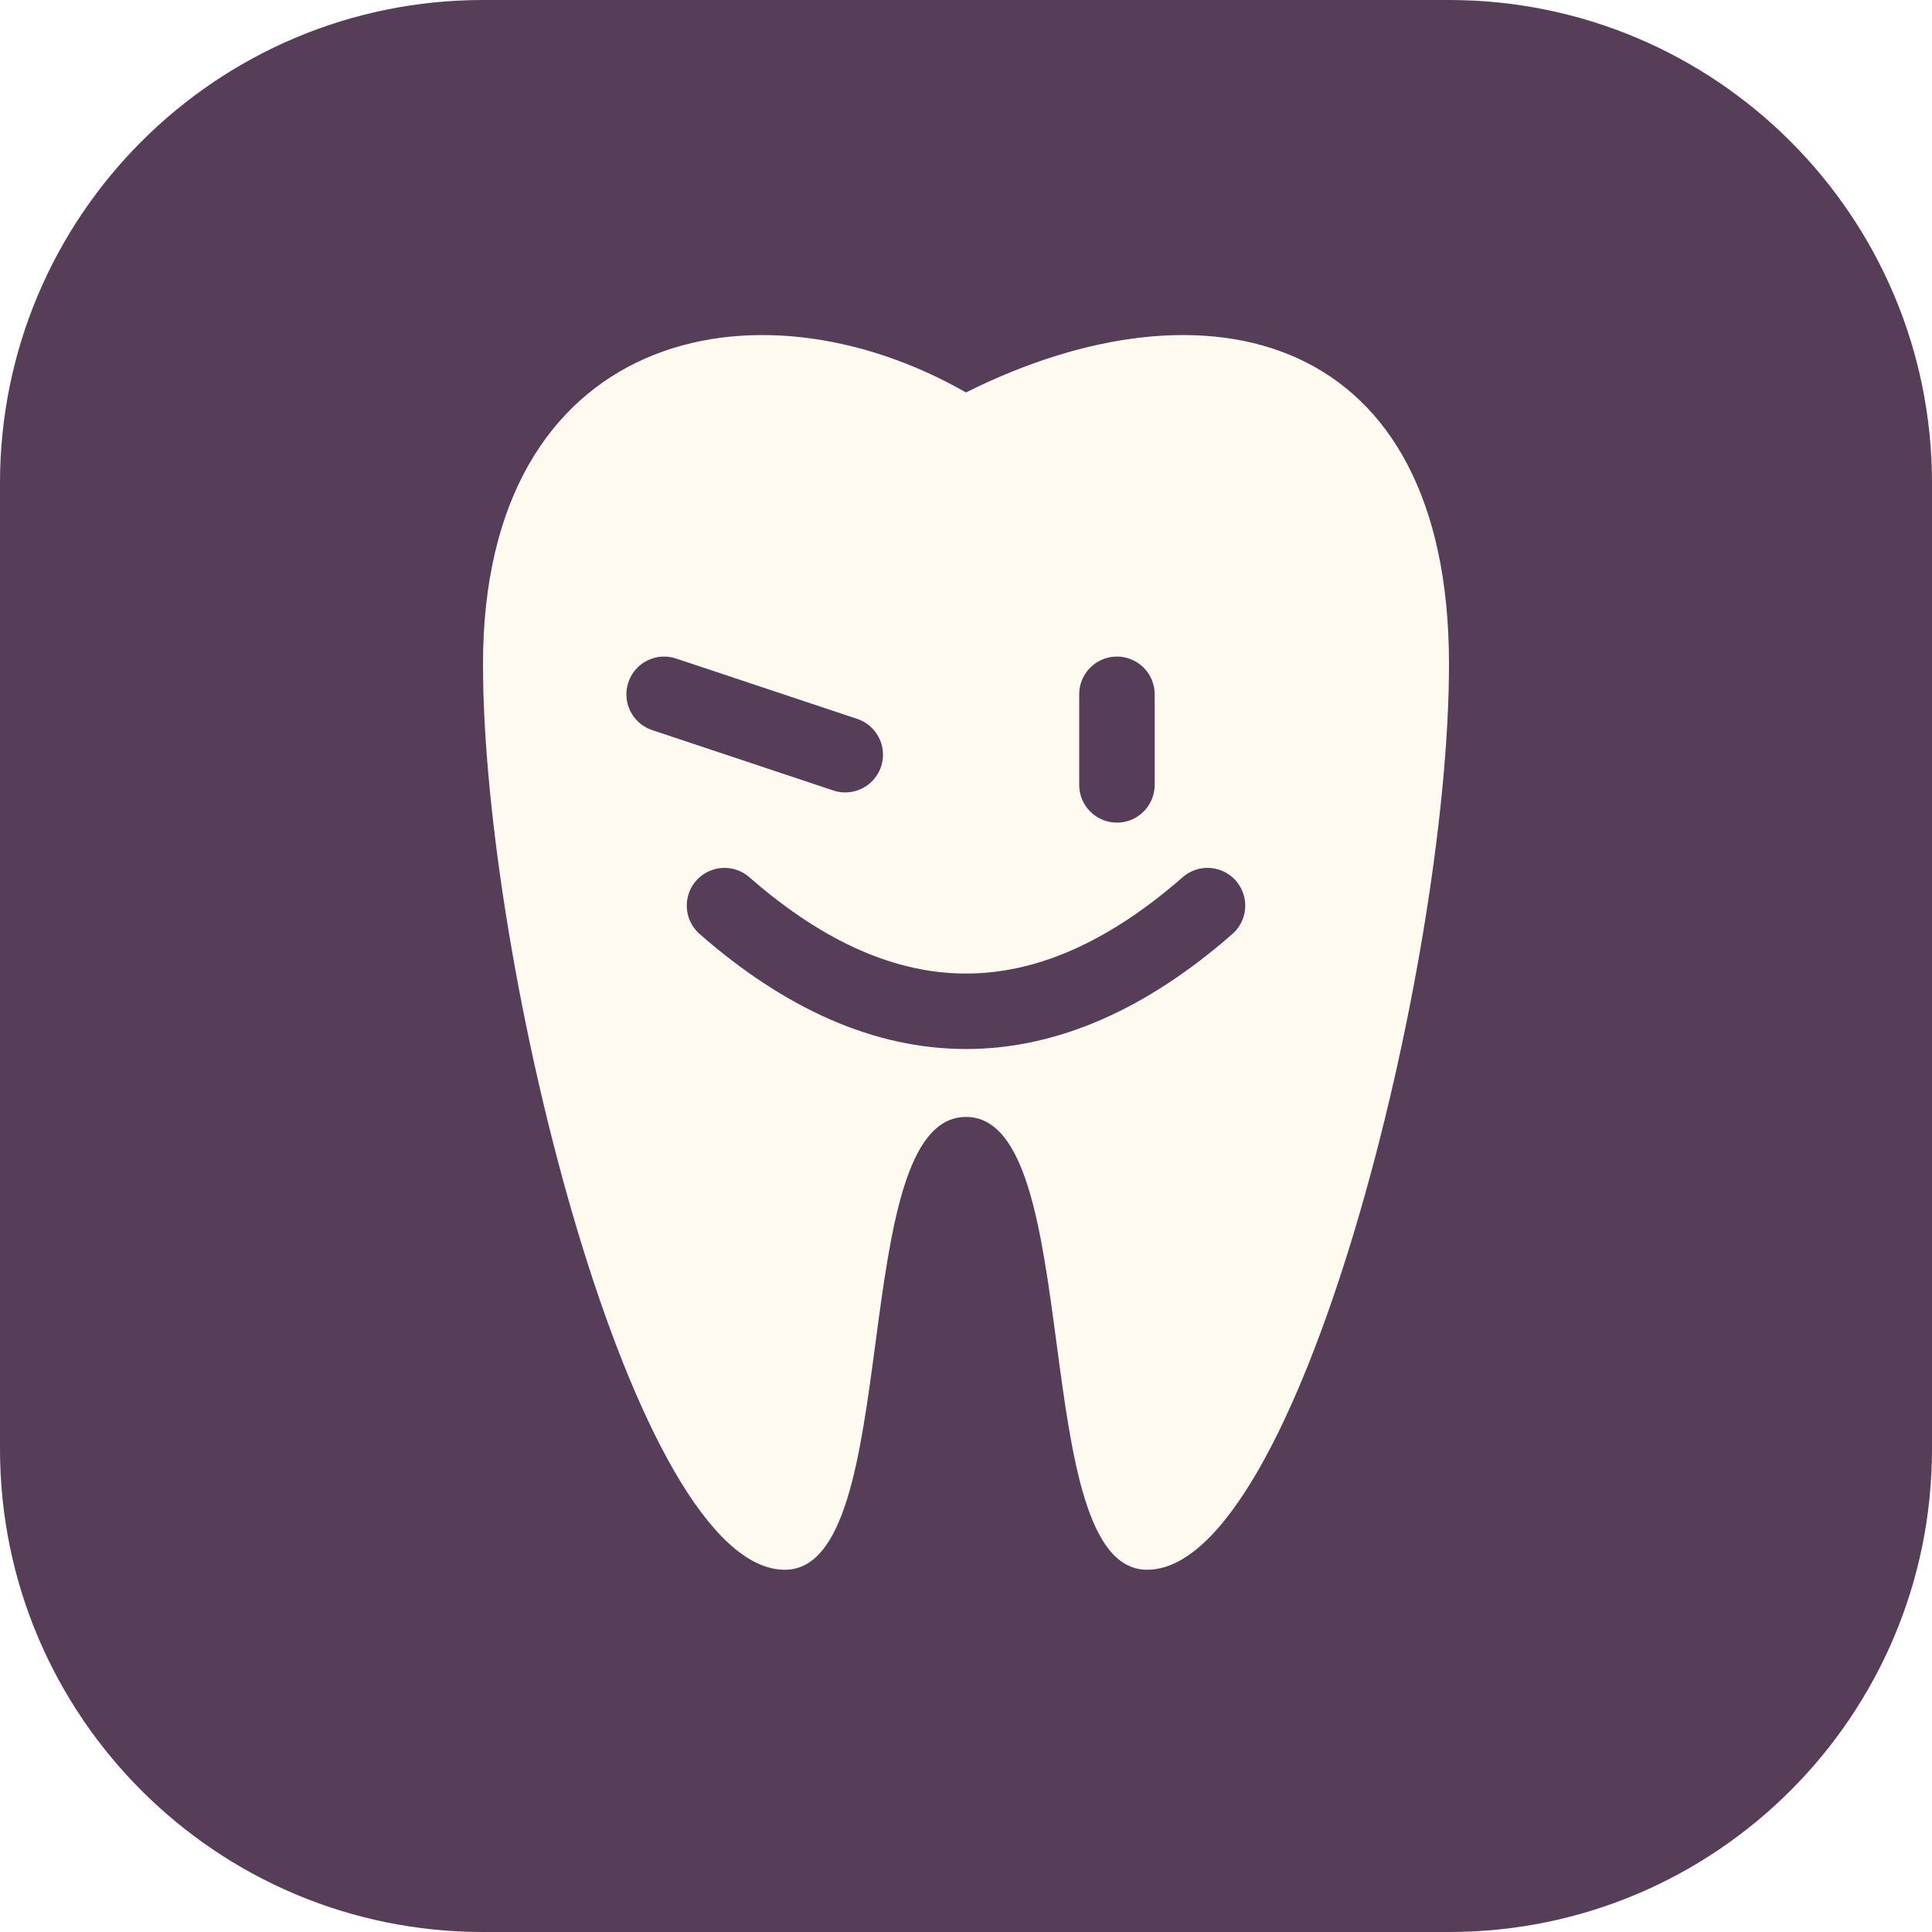
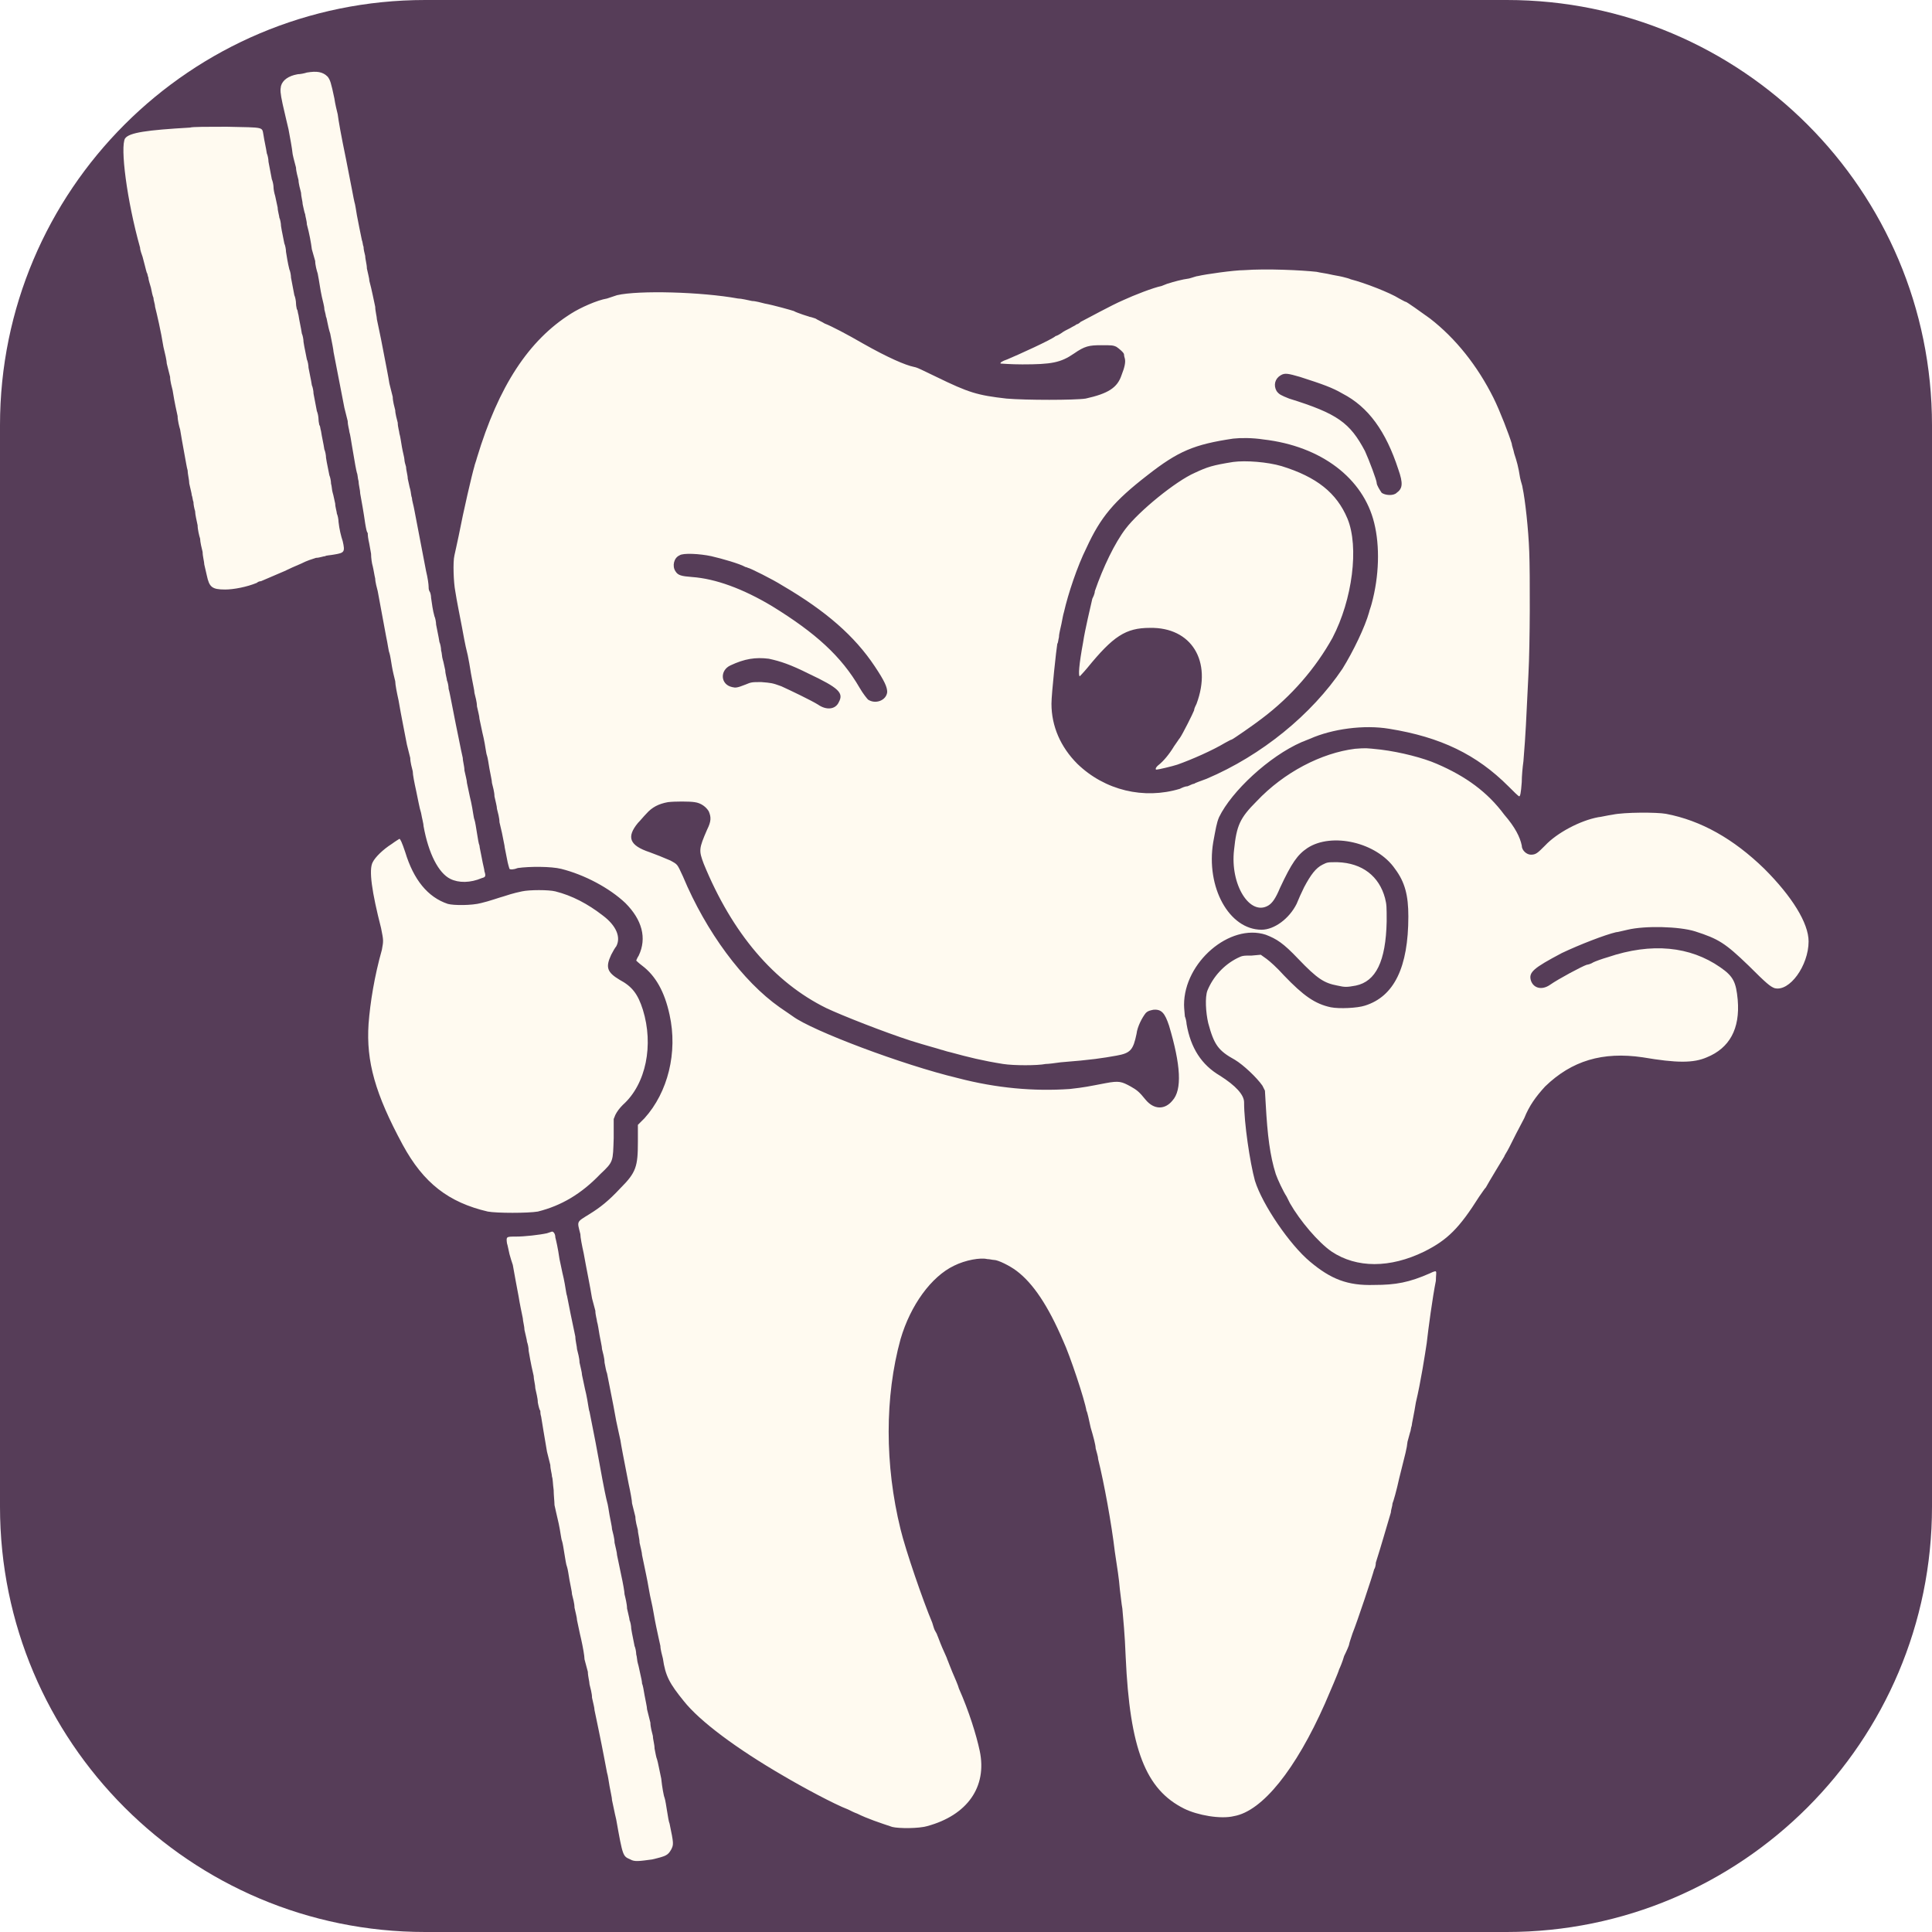
- <svg xmlns="http://www.w3.org/2000/svg" viewBox="0 0 64 64">
-   <rect width="64" height="64" rx="16" fill="#563d58" />
-   <path d="M16 22c0-11 9-13 16-9 8-4 16-2 16 9 0 10-5 30-10 30-4 0-2-15-6-15s-2 15-6 15c-5 0-10-20-10-30Z" fill="#fffaf0" />
-   <path d="m22 23 6 2m9-2v3M24 30q8 7 16 0" stroke="#563d58" stroke-width="2.5" stroke-linecap="round" fill="none" />
+ <svg xmlns="http://www.w3.org/2000/svg" viewBox="0 0 2317 2317">
+   <rect width="2317" height="2317" rx="510" fill="#563d58" />
+   <g transform="translate(40 56) translate(0,2199) scale(1,-1)" fill="#fffaf0">
+     <path d="M328 2168 c-3 -1 -8 -2 -11 -2 -11 -2 -18 -7 -20 -14 -1 -5 -1 -8 2 -22 4 -17 5 -22 7 -30 2 -11 4 -21 5 -30 1 -5 3 -12 4 -16 0 -4 2 -11 3 -15 0 -4 2 -11 3 -15 0 -4 2 -11 2 -14 1 -4 2 -10 3 -12 0 -2 2 -8 2 -12 3 -11 5 -22 6 -30 1 -4 3 -10 4 -14 0 -5 2 -12 3 -15 2 -10 3 -19 5 -28 1 -5 3 -11 3 -15 1 -4 2 -8 2 -9 1 -1 2 -11 5 -20 2 -10 4 -20 4 -22 1 -5 11 -57 13 -67 1 -4 3 -12 4 -16 0 -5 2 -11 2 -13 1 -3 2 -10 3 -16 4 -24 5 -29 6 -33 1 -2 1 -7 2 -10 0 -4 2 -11 2 -15 2 -11 4 -22 6 -36 1 -6 2 -11 3 -11 0 0 0 -4 1 -9 1 -4 2 -11 3 -16 0 -5 1 -12 2 -15 1 -4 2 -11 3 -15 0 -4 2 -11 3 -15 3 -16 7 -38 10 -54 2 -9 3 -18 4 -20 1 -3 2 -10 3 -16 1 -6 3 -14 4 -18 0 -4 2 -14 4 -23 3 -18 8 -42 10 -53 1 -4 3 -12 4 -16 0 -5 2 -12 3 -16 0 -4 2 -14 4 -23 2 -9 4 -21 6 -27 1 -6 3 -13 3 -16 6 -33 18 -56 32 -63 10 -5 24 -5 38 1 4 1 5 2 3 8 0 2 -2 9 -3 15 -1 6 -3 14 -3 16 -1 2 -2 9 -3 15 -1 6 -2 13 -3 16 -1 2 -2 12 -4 21 -2 8 -4 19 -5 23 0 3 -2 10 -3 15 0 5 -2 11 -2 15 -1 4 -3 14 -5 24 -2 9 -5 25 -7 35 -2 10 -4 21 -5 24 0 3 -1 8 -2 10 0 2 -2 8 -2 12 -1 4 -2 10 -3 13 -1 3 -1 8 -2 11 0 3 -1 8 -2 10 -1 7 -3 15 -4 21 0 3 -1 8 -2 10 -2 7 -3 15 -4 22 0 3 -1 7 -2 8 -1 2 -1 4 -1 6 0 2 -1 10 -3 18 -3 16 -11 57 -14 73 -1 6 -3 12 -3 15 -1 2 -1 6 -2 10 -1 3 -2 9 -3 13 0 4 -2 10 -2 14 -1 3 -2 7 -2 9 0 2 -2 9 -3 15 -1 6 -2 13 -3 16 0 2 -2 8 -2 13 -1 4 -3 11 -3 15 -1 4 -3 11 -3 16 -1 4 -3 12 -4 16 -1 7 -5 27 -10 53 -2 9 -4 20 -5 24 0 3 -2 10 -2 15 -2 9 -4 20 -7 31 0 3 -2 10 -3 15 0 5 -2 11 -2 15 -1 4 -2 8 -2 11 -1 2 -1 6 -2 8 -2 9 -4 20 -6 30 -1 6 -2 13 -3 16 -1 4 -3 16 -10 51 -6 29 -9 46 -10 54 -1 4 -3 12 -4 19 -4 19 -5 22 -8 26 -6 6 -13 7 -25 5z M188 2102 c-52 -3 -73 -6 -78 -13 -6 -10 2 -74 18 -131 0 -3 2 -8 3 -11 2 -7 4 -16 5 -19 1 -1 1 -4 2 -6 0 -3 2 -8 3 -12 1 -5 2 -10 3 -12 0 -3 2 -8 2 -11 2 -8 7 -29 10 -48 2 -8 4 -17 4 -20 1 -4 3 -12 4 -16 0 -5 2 -12 3 -16 1 -6 2 -13 6 -31 0 -5 2 -13 3 -16 1 -7 3 -17 6 -34 1 -5 2 -12 3 -15 0 -4 2 -12 2 -16 1 -5 3 -12 3 -14 1 -2 1 -6 2 -8 0 -3 1 -8 2 -11 0 -4 2 -12 3 -17 0 -5 2 -13 3 -16 0 -4 2 -12 3 -16 0 -5 2 -12 2 -15 1 -4 2 -9 3 -13 3 -14 6 -17 22 -17 10 0 26 3 38 8 1 1 3 2 5 2 12 5 23 10 28 12 6 3 13 6 20 9 8 4 12 5 18 7 4 0 9 2 11 2 1 1 6 1 11 2 12 2 13 3 10 16 -2 6 -4 14 -5 23 0 3 -1 8 -2 10 0 2 -2 8 -2 12 -1 4 -2 10 -3 13 -1 3 -1 8 -2 11 0 3 -1 8 -2 10 -1 6 -3 14 -4 21 0 3 -1 8 -2 10 -1 7 -3 15 -4 22 -1 3 -1 7 -2 7 0 1 -1 4 -1 7 0 3 -1 8 -2 10 -1 6 -3 15 -4 21 0 3 -1 8 -2 10 -1 7 -3 15 -4 21 0 3 -1 8 -2 10 -1 6 -3 14 -4 21 0 3 -1 8 -2 10 -1 7 -3 15 -4 22 -1 3 -1 7 -2 7 0 1 -1 4 -1 7 0 3 -1 8 -2 10 -1 6 -3 15 -4 21 0 3 -1 8 -2 10 -2 8 -3 15 -4 21 0 3 -1 8 -2 10 -1 6 -3 14 -4 21 0 3 -1 8 -2 10 0 2 -2 8 -2 12 -1 4 -2 10 -3 14 -1 3 -2 8 -2 11 0 2 -1 7 -2 9 -1 6 -3 15 -4 21 0 3 -1 8 -2 10 -1 7 -3 15 -4 22 -2 10 2 9 -44 10 -22 0 -42 0 -44 -1z M1452 1931 c-12 0 -47 -5 -55 -7 -2 0 -7 -2 -11 -3 -8 -1 -19 -4 -25 -6 -1 0 -5 -2 -8 -3 -10 -2 -33 -11 -46 -17 -14 -6 -43 -22 -51 -26 -2 -2 -4 -3 -5 -3 -1 -1 -3 -2 -5 -3 -3 -2 -8 -4 -11 -6 -4 -3 -8 -5 -9 -5 -4 -4 -46 -23 -58 -28 -6 -2 -9 -4 -8 -5 1 0 12 -1 26 -1 35 0 46 2 62 13 13 9 18 10 33 10 12 0 14 0 18 -2 3 -2 9 -7 9 -9 0 0 0 -2 1 -5 1 -4 0 -10 -4 -20 -5 -15 -16 -22 -43 -28 -13 -2 -72 -2 -95 0 -35 4 -45 7 -84 26 -19 9 -22 11 -27 12 -10 2 -31 11 -61 28 -19 11 -38 21 -46 24 -3 2 -8 4 -11 6 -3 1 -6 2 -7 2 0 0 -16 5 -19 7 -3 1 -24 7 -35 9 -4 1 -11 3 -15 3 -5 1 -13 3 -17 3 -44 8 -119 10 -145 4 -3 -1 -9 -3 -12 -4 -12 -2 -32 -11 -43 -18 -51 -32 -87 -87 -113 -173 -1 -4 -3 -9 -3 -10 -3 -10 -13 -53 -19 -84 -2 -9 -4 -19 -5 -23 -2 -8 -1 -33 1 -43 2 -13 5 -27 8 -43 2 -10 3 -18 7 -34 3 -15 3 -18 5 -28 1 -6 3 -14 3 -17 1 -4 3 -11 3 -16 1 -5 3 -12 3 -15 1 -4 3 -15 5 -23 2 -9 3 -19 4 -21 1 -3 2 -10 3 -16 1 -6 3 -14 3 -17 1 -4 3 -11 3 -16 1 -5 3 -12 3 -15 1 -4 3 -11 3 -16 2 -8 4 -17 6 -28 0 -2 2 -10 3 -16 1 -6 3 -12 3 -12 1 -1 5 -1 10 1 14 2 40 2 52 -1 28 -7 58 -23 77 -41 20 -20 26 -42 16 -63 -2 -3 -3 -6 -3 -6 0 0 3 -3 7 -6 16 -12 27 -31 33 -59 10 -45 -2 -93 -30 -124 l-8 -8 0 -20 c0 -30 -2 -37 -21 -56 -14 -15 -24 -23 -37 -31 -16 -10 -15 -8 -11 -24 0 -4 2 -14 4 -23 3 -17 8 -41 10 -54 1 -4 3 -11 4 -15 0 -5 2 -11 2 -13 1 -3 2 -10 3 -16 1 -6 3 -14 3 -17 1 -4 3 -11 3 -16 1 -5 2 -11 3 -13 1 -6 7 -34 11 -57 2 -9 4 -19 5 -23 1 -7 4 -22 10 -53 2 -9 4 -20 4 -23 1 -4 3 -12 4 -16 0 -5 2 -12 3 -16 0 -4 2 -10 2 -15 1 -5 3 -12 3 -15 1 -4 3 -15 5 -24 2 -9 4 -23 6 -31 2 -8 4 -22 6 -31 2 -9 4 -19 5 -23 0 -4 2 -11 3 -15 3 -21 8 -30 25 -51 19 -24 63 -57 120 -90 22 -13 61 -34 77 -40 4 -2 8 -4 11 -5 12 -6 27 -11 42 -16 8 -2 32 -2 42 1 48 13 72 47 63 90 -4 19 -13 48 -25 75 -1 4 -5 13 -8 20 -3 7 -5 13 -6 15 0 1 -3 7 -6 14 -3 7 -5 13 -6 15 0 1 -2 4 -3 6 -1 2 -2 6 -3 9 -11 26 -32 87 -38 112 -19 77 -19 159 0 228 12 41 37 75 64 88 14 7 32 10 40 8 3 0 6 -1 8 -1 5 0 19 -7 27 -13 20 -15 38 -42 56 -84 8 -17 26 -71 28 -84 1 -1 3 -11 5 -20 3 -10 6 -21 6 -25 1 -4 3 -10 3 -13 7 -28 16 -77 20 -111 3 -20 5 -32 6 -45 1 -7 2 -18 3 -23 1 -12 3 -31 4 -58 5 -111 24 -159 70 -182 16 -8 44 -13 60 -9 34 6 74 56 109 135 6 14 16 37 17 41 1 2 4 9 6 16 3 6 6 13 6 14 0 1 2 7 4 13 6 15 24 69 26 77 1 1 2 5 2 8 7 22 12 40 18 60 0 3 2 8 2 11 1 2 5 16 8 30 8 32 9 35 10 44 1 3 2 8 3 11 1 2 1 6 2 8 0 2 3 15 5 28 6 25 11 58 13 71 2 18 7 55 11 75 0 6 1 11 0 11 0 1 -3 0 -7 -2 -25 -11 -41 -14 -67 -14 -32 -1 -52 7 -77 28 -24 20 -57 68 -66 97 -6 22 -13 69 -13 94 0 9 -10 20 -29 32 -22 13 -35 33 -40 62 0 2 -1 7 -2 9 0 2 -1 9 -1 14 0 51 55 98 98 84 13 -5 21 -10 39 -29 23 -24 31 -29 47 -32 9 -2 11 -2 22 0 24 5 36 29 37 77 0 18 0 20 -2 28 -7 26 -27 42 -57 43 -12 0 -12 0 -18 -3 -8 -4 -14 -12 -22 -27 -3 -6 -7 -15 -9 -20 -9 -18 -27 -31 -42 -31 -39 0 -67 51 -58 105 3 16 4 23 7 30 15 31 60 73 99 90 3 1 7 3 10 4 27 12 65 17 95 12 62 -10 105 -31 143 -69 7 -7 12 -12 13 -12 1 0 2 3 3 17 0 7 1 18 2 25 3 37 3 44 6 104 2 37 2 121 1 147 -1 28 -5 63 -8 77 0 2 -2 7 -3 12 -2 13 -4 20 -7 29 -1 5 -3 10 -3 12 -3 10 -14 39 -22 55 -19 38 -45 71 -76 95 -11 8 -28 20 -29 20 -1 0 -4 2 -8 4 -11 7 -42 19 -58 23 -2 1 -6 2 -10 3 -4 1 -11 2 -15 3 -4 1 -12 2 -16 3 -18 2 -60 4 -87 2z m67 -128 c28 -9 39 -13 51 -20 31 -16 52 -45 67 -91 6 -17 5 -23 -2 -28 -4 -4 -14 -3 -18 0 -2 3 -6 9 -6 12 0 3 -9 27 -14 38 -18 34 -33 45 -91 63 -10 4 -12 5 -15 9 -4 7 -2 15 5 19 5 3 9 2 23 -2z m-44 -75 c70 -8 120 -47 133 -100 7 -28 6 -64 -3 -97 -1 -4 -3 -9 -3 -10 -5 -18 -19 -47 -32 -68 -37 -55 -97 -104 -163 -132 -8 -3 -14 -5 -15 -6 -2 0 -5 -2 -8 -3 -3 0 -7 -2 -9 -3 -43 -13 -90 -2 -123 30 -20 20 -31 45 -31 72 0 12 6 67 7 72 1 1 1 4 2 8 0 4 2 11 3 16 1 5 2 11 3 14 5 22 16 55 27 77 17 37 33 56 73 87 37 29 56 37 103 44 9 1 23 1 36 -1z m-662 -140 c13 -3 34 -9 41 -13 1 0 3 -1 3 -1 2 0 30 -14 41 -21 53 -31 87 -61 111 -97 12 -18 15 -25 15 -31 -1 -10 -14 -15 -23 -9 -1 1 -6 7 -10 14 -22 38 -53 66 -105 98 -35 21 -68 33 -96 35 -13 1 -17 2 -20 7 -4 6 -2 16 5 19 4 3 24 2 38 -1z m69 -123 c14 -3 26 -7 48 -18 36 -17 42 -23 36 -34 -4 -9 -15 -10 -25 -3 -8 5 -33 17 -44 22 -11 4 -12 4 -24 5 -11 0 -12 0 -19 -3 -10 -4 -12 -4 -16 -3 -14 3 -15 20 -2 26 17 8 30 10 46 8z m-89 -172 c8 -1 14 -6 17 -11 3 -7 3 -12 -2 -22 -10 -23 -10 -25 -4 -41 34 -83 84 -142 147 -173 19 -9 70 -29 101 -39 19 -6 31 -9 37 -11 1 0 6 -2 11 -3 22 -6 38 -10 63 -14 13 -2 41 -2 51 0 3 0 11 1 18 2 38 3 50 5 67 8 17 3 20 7 24 26 1 9 7 20 11 25 3 3 5 3 9 4 10 1 14 -4 19 -19 14 -47 16 -77 4 -90 -9 -11 -22 -11 -32 1 -8 10 -11 12 -18 16 -11 6 -14 7 -30 4 -21 -4 -25 -5 -43 -7 -43 -3 -88 1 -134 13 -67 16 -175 57 -198 74 -3 2 -10 7 -16 11 -44 31 -88 90 -116 157 -7 15 -6 14 -15 19 -12 5 -14 6 -25 10 -24 8 -28 18 -14 35 3 3 7 8 10 11 7 8 15 12 26 14 8 1 26 1 32 0z M1439 1701 c-25 -4 -31 -6 -46 -13 -23 -10 -67 -46 -83 -67 -13 -17 -27 -46 -37 -75 0 -3 -2 -7 -3 -9 -2 -9 -9 -38 -11 -52 -5 -27 -6 -41 -4 -41 0 0 4 4 9 10 31 38 46 48 75 48 50 1 75 -40 56 -91 -1 -2 -3 -6 -3 -8 -1 -3 -14 -29 -17 -33 -1 -1 -4 -6 -7 -10 -6 -10 -13 -18 -18 -22 -4 -3 -5 -6 -3 -6 2 0 19 4 25 6 17 6 42 17 57 26 4 2 7 4 8 4 1 0 27 18 36 25 36 27 65 61 85 97 24 46 32 109 18 143 -13 31 -37 50 -79 63 -17 5 -43 7 -58 5z M1585 1357 c-40 -5 -85 -28 -118 -63 -20 -20 -24 -29 -27 -58 -5 -42 19 -80 41 -67 5 3 9 9 14 21 14 30 21 40 33 48 29 19 83 7 105 -25 12 -16 16 -32 16 -57 0 -61 -17 -96 -52 -107 -9 -3 -31 -4 -41 -2 -19 4 -33 14 -56 38 -9 10 -17 17 -21 20 l-7 5 -11 -1 c-10 0 -11 0 -17 -3 -16 -8 -29 -22 -36 -39 -3 -8 -2 -26 1 -39 7 -26 12 -33 32 -44 10 -6 26 -21 33 -31 l3 -6 1 -17 c2 -36 5 -61 12 -83 2 -6 9 -21 13 -27 1 -2 3 -6 4 -8 12 -21 34 -47 50 -58 30 -20 70 -20 111 0 28 14 42 28 66 66 3 4 6 9 8 11 2 4 22 37 22 37 0 1 3 5 6 11 6 12 10 20 18 35 6 15 14 26 25 38 32 31 69 42 117 35 41 -7 61 -7 77 0 27 11 40 34 37 69 -2 21 -5 28 -21 39 -36 25 -82 30 -135 12 -7 -2 -15 -5 -17 -6 -3 -2 -7 -3 -8 -3 -6 -2 -34 -17 -44 -24 -10 -7 -20 -4 -23 5 -3 10 3 15 37 33 21 10 52 22 65 25 2 0 9 2 14 3 21 5 62 4 81 -2 28 -9 36 -14 64 -41 22 -22 26 -25 31 -27 18 -5 41 27 41 56 0 22 -20 54 -53 87 -37 36 -76 58 -118 66 -11 2 -50 2 -64 -1 -7 -1 -15 -3 -17 -3 -22 -4 -50 -19 -64 -34 -9 -9 -11 -11 -17 -11 -5 0 -11 5 -11 11 -2 10 -8 22 -21 37 -20 27 -46 46 -81 61 -16 7 -43 14 -67 17 -19 2 -17 2 -31 1z M430 1243 c-11 -7 -20 -16 -23 -22 -5 -9 -1 -36 10 -79 3 -15 3 -15 1 -26 -9 -32 -14 -63 -16 -89 -3 -45 8 -84 41 -145 25 -46 55 -69 102 -80 11 -2 48 -2 60 0 28 7 52 21 75 45 16 15 15 15 16 43 l0 23 2 5 c2 4 5 8 9 12 28 25 37 72 24 114 -6 19 -13 28 -28 36 -15 9 -17 15 -10 30 2 4 5 9 6 10 6 11 0 25 -16 37 -18 14 -37 24 -57 29 -8 2 -31 2 -40 0 -10 -2 -19 -5 -22 -6 -4 -1 -18 -6 -27 -8 -11 -3 -33 -3 -40 -1 -24 8 -41 29 -51 62 -4 12 -6 16 -7 16 0 0 -5 -3 -9 -6z M616 776 c-9 -2 -27 -4 -37 -4 -12 0 -12 0 -11 -8 1 -3 2 -9 3 -13 1 -4 3 -10 4 -13 2 -11 5 -28 7 -38 1 -7 4 -21 5 -26 0 -3 2 -10 2 -14 1 -5 3 -12 3 -14 1 -3 2 -7 2 -11 1 -5 2 -13 6 -30 0 -4 2 -11 2 -15 1 -5 3 -12 3 -17 1 -5 2 -9 3 -10 0 -1 0 -4 1 -7 1 -6 4 -25 7 -42 1 -4 3 -12 4 -16 0 -5 2 -11 2 -14 1 -2 1 -9 2 -16 0 -6 1 -14 1 -18 1 -4 3 -14 5 -22 2 -9 3 -19 4 -21 1 -3 2 -10 3 -16 1 -6 2 -13 3 -15 1 -3 2 -10 3 -16 1 -6 3 -14 3 -17 1 -4 3 -11 3 -16 1 -5 3 -12 3 -15 1 -4 3 -15 5 -23 2 -9 4 -20 4 -24 1 -4 3 -11 4 -15 0 -5 2 -12 2 -15 1 -4 3 -11 3 -16 1 -5 3 -12 3 -15 1 -4 3 -15 5 -24 5 -24 9 -46 10 -51 1 -3 2 -10 3 -16 1 -6 3 -14 3 -17 1 -4 3 -15 5 -23 8 -45 8 -44 17 -48 5 -3 11 -2 26 0 17 4 19 5 23 12 3 6 3 7 -2 31 -1 2 -2 9 -3 15 -1 6 -2 13 -3 16 -1 2 -3 13 -4 23 -2 9 -4 20 -5 23 -1 2 -2 8 -3 13 0 5 -2 11 -2 15 -1 4 -3 11 -3 16 -1 4 -3 12 -4 16 0 3 -2 11 -3 17 -1 6 -2 12 -3 14 0 2 -1 7 -2 11 -1 4 -2 10 -3 13 -1 3 -1 8 -2 11 0 3 -1 8 -2 10 -1 6 -3 14 -4 21 0 3 -1 8 -2 10 0 2 -2 9 -3 14 0 5 -2 13 -3 17 0 3 -2 14 -4 23 -2 9 -4 20 -5 24 0 3 -2 10 -3 15 0 5 -2 12 -3 16 0 3 -2 11 -3 17 -1 6 -2 13 -3 16 -1 4 -3 12 -10 51 -5 28 -10 51 -11 57 -1 2 -2 12 -4 21 -2 8 -4 19 -5 23 0 3 -2 10 -3 15 0 5 -2 12 -3 16 0 3 -2 10 -2 15 -3 14 -9 43 -10 49 -1 2 -2 12 -4 21 -2 8 -4 19 -5 23 -2 14 -4 22 -5 26 0 4 -2 7 -4 7 0 0 -3 -1 -6 -2z" />
+   </g>
</svg>
